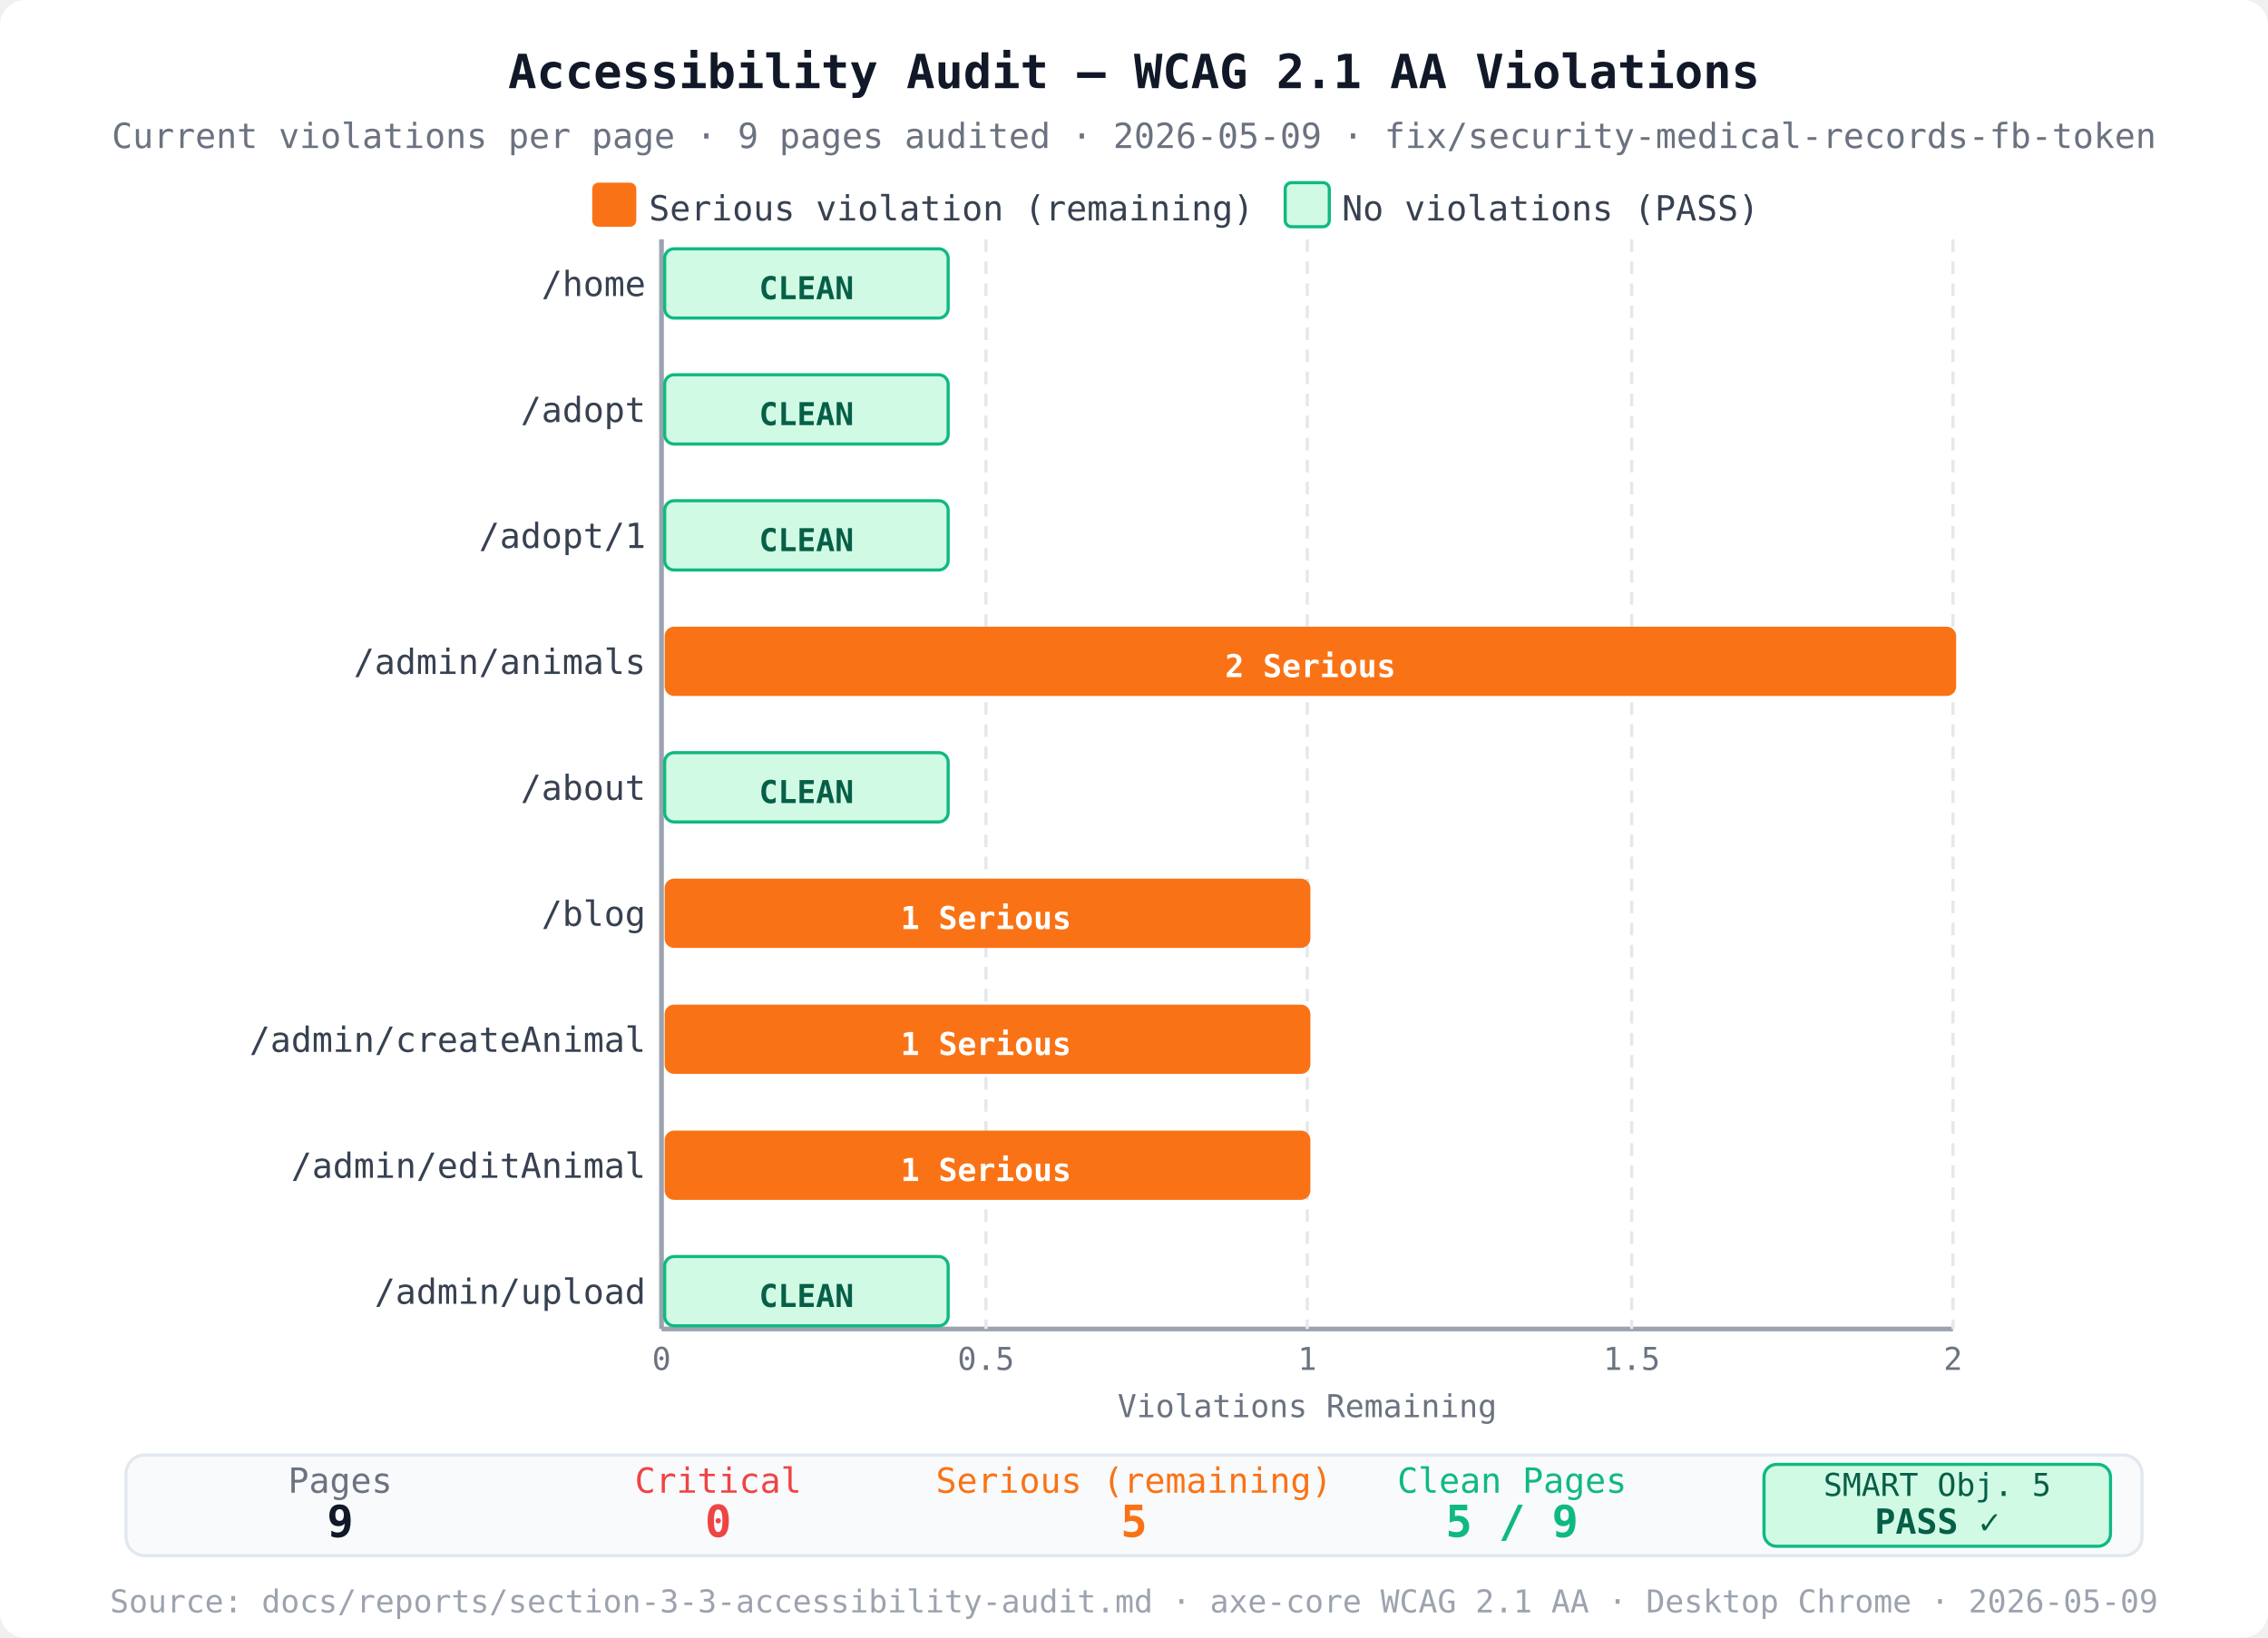
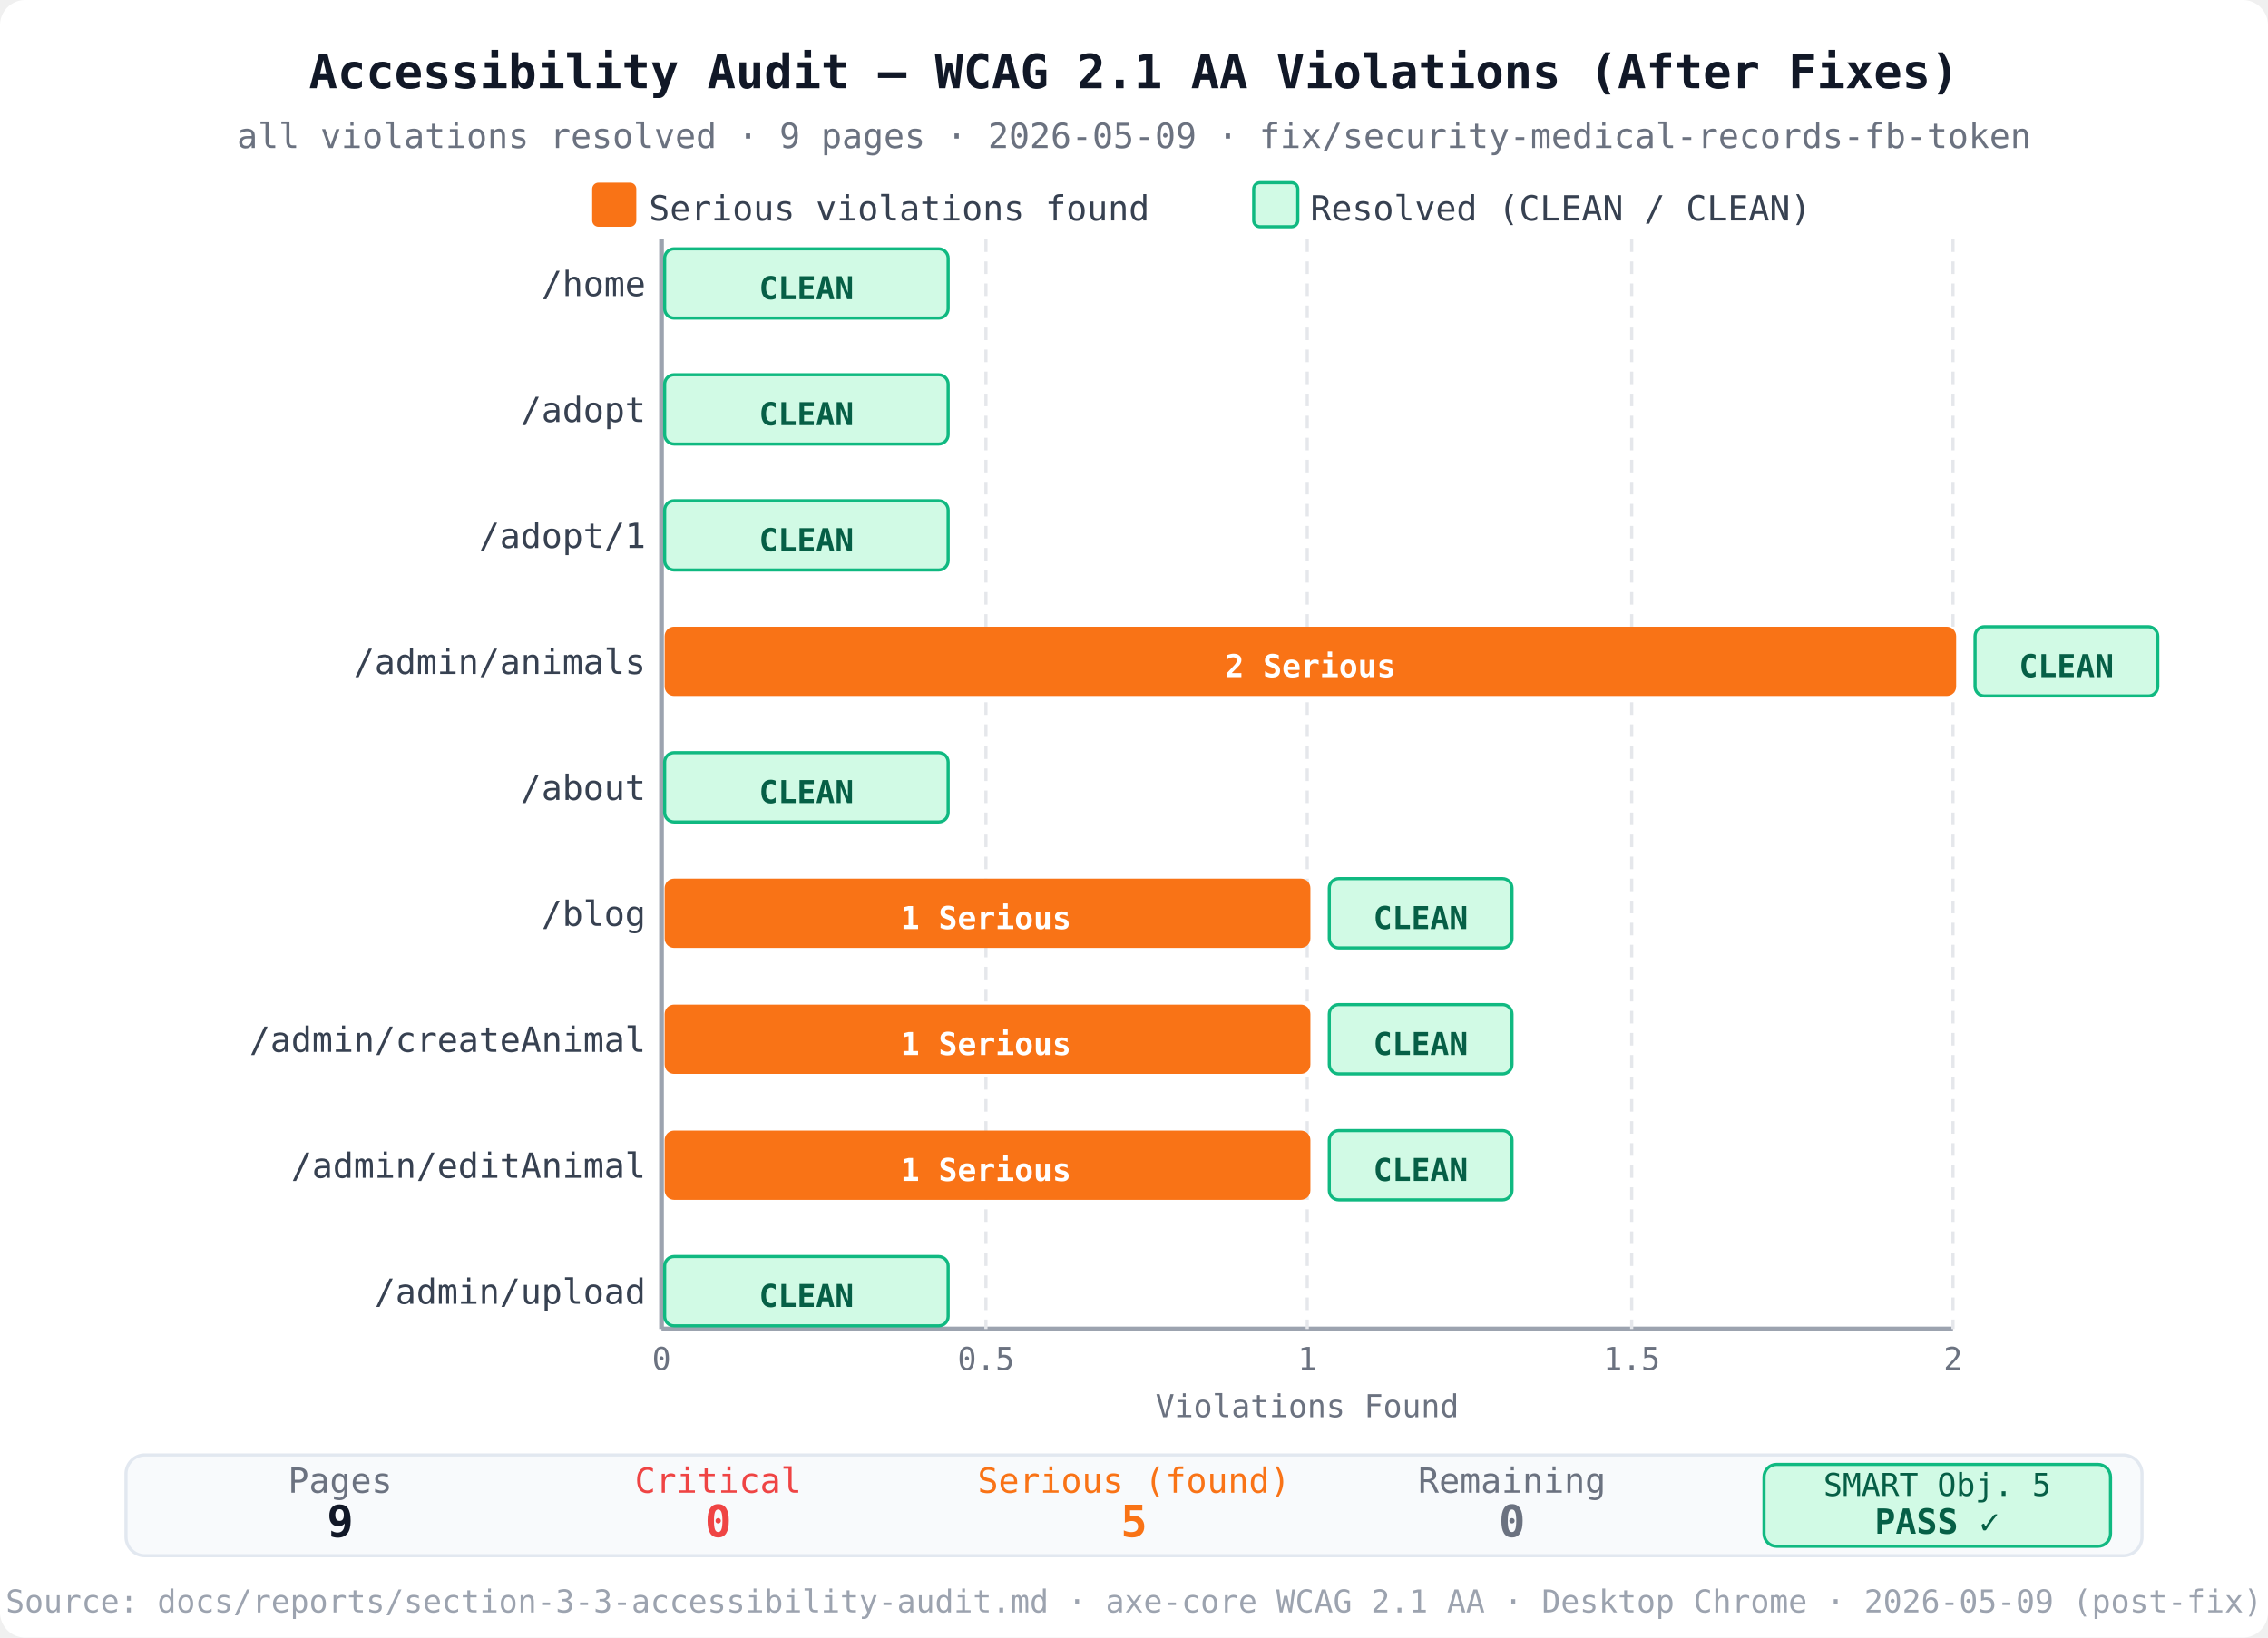
<svg xmlns="http://www.w3.org/2000/svg" width="720" height="520" viewBox="0 0 720 520" font-family="ui-monospace,SFMono-Regular,Menlo,monospace" font-size="13">
  <rect width="720" height="520" fill="#ffffff" rx="8" />
-   <text x="360" y="28" text-anchor="middle" font-size="15" font-weight="bold" fill="#111827">Accessibility Audit — WCAG 2.1 AA Violations</text>
-   <text x="360" y="47" text-anchor="middle" font-size="11" fill="#6b7280">Current violations per page · 9 pages audited · 2026-05-09 · fix/security-medical-records-fb-token</text>
+   <text x="360" y="28" text-anchor="middle" font-size="15" font-weight="bold" fill="#111827">Accessibility Audit — WCAG 2.1 AA Violations (After Fixes)</text>
+   <text x="360" y="47" text-anchor="middle" font-size="11" fill="#6b7280">all violations resolved · 9 pages · 2026-05-09 · fix/security-medical-records-fb-token</text>
  <rect x="188" y="58" width="14" height="14" fill="#f97316" rx="2" />
-   <text x="206" y="70" fill="#374151" font-size="11">Serious violation (remaining)</text>
-   <rect x="408" y="58" width="14" height="14" fill="#d1fae5" rx="2" stroke="#10b981" stroke-width="1" />
-   <text x="426" y="70" fill="#374151" font-size="11">No violations (PASS)</text>
+   <text x="206" y="70" fill="#374151" font-size="11">Serious violations found</text>
+   <rect x="398" y="58" width="14" height="14" fill="#d1fae5" rx="2" stroke="#10b981" stroke-width="1" />
+   <text x="416" y="70" fill="#374151" font-size="11">Resolved (CLEAN / CLEAN)</text>
  <line x1="210" y1="76" x2="210" y2="422" stroke="#9ca3af" stroke-width="1.5" />
  <line x1="210" y1="422" x2="620" y2="422" stroke="#9ca3af" stroke-width="1.5" />
  <line x1="313" y1="76" x2="313" y2="422" stroke="#e5e7eb" stroke-width="1" stroke-dasharray="4,3" />
  <text x="313" y="435" text-anchor="middle" font-size="10" fill="#6b7280">0.5</text>
  <line x1="415" y1="76" x2="415" y2="422" stroke="#e5e7eb" stroke-width="1" stroke-dasharray="4,3" />
  <text x="415" y="435" text-anchor="middle" font-size="10" fill="#6b7280">1</text>
  <line x1="518" y1="76" x2="518" y2="422" stroke="#e5e7eb" stroke-width="1" stroke-dasharray="4,3" />
  <text x="518" y="435" text-anchor="middle" font-size="10" fill="#6b7280">1.5</text>
  <line x1="620" y1="76" x2="620" y2="422" stroke="#e5e7eb" stroke-width="1" stroke-dasharray="4,3" />
  <text x="620" y="435" text-anchor="middle" font-size="10" fill="#6b7280">2</text>
  <text x="210" y="435" text-anchor="middle" font-size="10" fill="#6b7280">0</text>
-   <text x="415" y="450" text-anchor="middle" font-size="10" fill="#6b7280">Violations Remaining</text>
+   <text x="415" y="450" text-anchor="middle" font-size="10" fill="#6b7280">Violations Found</text>
  <text x="205" y="94" text-anchor="end" font-size="11" fill="#374151">/home</text>
  <rect x="211" y="79" width="90" height="22" fill="#d1fae5" rx="3" stroke="#10b981" stroke-width="1" />
  <text x="256" y="95" text-anchor="middle" font-size="10" font-weight="bold" fill="#065f46">CLEAN</text>
  <text x="205" y="134" text-anchor="end" font-size="11" fill="#374151">/adopt</text>
  <rect x="211" y="119" width="90" height="22" fill="#d1fae5" rx="3" stroke="#10b981" stroke-width="1" />
  <text x="256" y="135" text-anchor="middle" font-size="10" font-weight="bold" fill="#065f46">CLEAN</text>
  <text x="205" y="174" text-anchor="end" font-size="11" fill="#374151">/adopt/1</text>
  <rect x="211" y="159" width="90" height="22" fill="#d1fae5" rx="3" stroke="#10b981" stroke-width="1" />
  <text x="256" y="175" text-anchor="middle" font-size="10" font-weight="bold" fill="#065f46">CLEAN</text>
  <text x="205" y="214" text-anchor="end" font-size="11" fill="#374151">/admin/animals</text>
  <rect x="211" y="199" width="410" height="22" fill="#f97316" rx="3" />
  <text x="416" y="215" text-anchor="middle" font-size="10" font-weight="bold" fill="#ffffff">2 Serious</text>
+   <rect x="627" y="199" width="58" height="22" fill="#d1fae5" rx="3" stroke="#10b981" stroke-width="1" />
+   <text x="656" y="215" text-anchor="middle" font-size="10" font-weight="bold" fill="#065f46">CLEAN</text>
  <text x="205" y="254" text-anchor="end" font-size="11" fill="#374151">/about</text>
  <rect x="211" y="239" width="90" height="22" fill="#d1fae5" rx="3" stroke="#10b981" stroke-width="1" />
  <text x="256" y="255" text-anchor="middle" font-size="10" font-weight="bold" fill="#065f46">CLEAN</text>
  <text x="205" y="294" text-anchor="end" font-size="11" fill="#374151">/blog</text>
  <rect x="211" y="279" width="205" height="22" fill="#f97316" rx="3" />
  <text x="313" y="295" text-anchor="middle" font-size="10" font-weight="bold" fill="#ffffff">1 Serious</text>
+   <rect x="422" y="279" width="58" height="22" fill="#d1fae5" rx="3" stroke="#10b981" stroke-width="1" />
+   <text x="451" y="295" text-anchor="middle" font-size="10" font-weight="bold" fill="#065f46">CLEAN</text>
  <text x="205" y="334" text-anchor="end" font-size="11" fill="#374151">/admin/createAnimal</text>
  <rect x="211" y="319" width="205" height="22" fill="#f97316" rx="3" />
  <text x="313" y="335" text-anchor="middle" font-size="10" font-weight="bold" fill="#ffffff">1 Serious</text>
+   <rect x="422" y="319" width="58" height="22" fill="#d1fae5" rx="3" stroke="#10b981" stroke-width="1" />
+   <text x="451" y="335" text-anchor="middle" font-size="10" font-weight="bold" fill="#065f46">CLEAN</text>
  <text x="205" y="374" text-anchor="end" font-size="11" fill="#374151">/admin/editAnimal</text>
  <rect x="211" y="359" width="205" height="22" fill="#f97316" rx="3" />
  <text x="313" y="375" text-anchor="middle" font-size="10" font-weight="bold" fill="#ffffff">1 Serious</text>
+   <rect x="422" y="359" width="58" height="22" fill="#d1fae5" rx="3" stroke="#10b981" stroke-width="1" />
+   <text x="451" y="375" text-anchor="middle" font-size="10" font-weight="bold" fill="#065f46">CLEAN</text>
  <text x="205" y="414" text-anchor="end" font-size="11" fill="#374151">/admin/upload</text>
  <rect x="211" y="399" width="90" height="22" fill="#d1fae5" rx="3" stroke="#10b981" stroke-width="1" />
  <text x="256" y="415" text-anchor="middle" font-size="10" font-weight="bold" fill="#065f46">CLEAN</text>
  <rect x="40" y="462" width="640" height="32" fill="#f8fafc" rx="6" stroke="#e2e8f0" stroke-width="1" />
  <text x="108" y="474" text-anchor="middle" font-size="11" fill="#6b7280">Pages</text>
  <text x="108" y="488" text-anchor="middle" font-size="14" font-weight="bold" fill="#111827">9</text>
  <text x="228" y="474" text-anchor="middle" font-size="11" fill="#ef4444">Critical</text>
  <text x="228" y="488" text-anchor="middle" font-size="14" font-weight="bold" fill="#ef4444">0</text>
-   <text x="360" y="474" text-anchor="middle" font-size="11" fill="#f97316">Serious (remaining)</text>
+   <text x="360" y="474" text-anchor="middle" font-size="11" fill="#f97316">Serious (found)</text>
  <text x="360" y="488" text-anchor="middle" font-size="14" font-weight="bold" fill="#f97316">5</text>
-   <text x="480" y="474" text-anchor="middle" font-size="11" fill="#10b981">Clean Pages</text>
-   <text x="480" y="488" text-anchor="middle" font-size="14" font-weight="bold" fill="#10b981">5 / 9</text>
+   <text x="480" y="474" text-anchor="middle" font-size="11" fill="#6b7280">Remaining</text>
+   <text x="480" y="488" text-anchor="middle" font-size="14" font-weight="bold" fill="#6b7280">0</text>
  <rect x="560" y="465" width="110" height="26" fill="#d1fae5" rx="4" stroke="#10b981" stroke-width="1" />
  <text x="615" y="475" text-anchor="middle" font-size="10" fill="#065f46">SMART Obj. 5</text>
  <text x="615" y="487" text-anchor="middle" font-size="11" font-weight="bold" fill="#065f46">PASS ✓</text>
-   <text x="360" y="512" text-anchor="middle" font-size="10" fill="#9ca3af">Source: docs/reports/section-3-3-accessibility-audit.md · axe-core WCAG 2.1 AA · Desktop Chrome · 2026-05-09</text>
+   <text x="360" y="512" text-anchor="middle" font-size="10" fill="#9ca3af">Source: docs/reports/section-3-3-accessibility-audit.md · axe-core WCAG 2.1 AA · Desktop Chrome · 2026-05-09 (post-fix)</text>
</svg>
